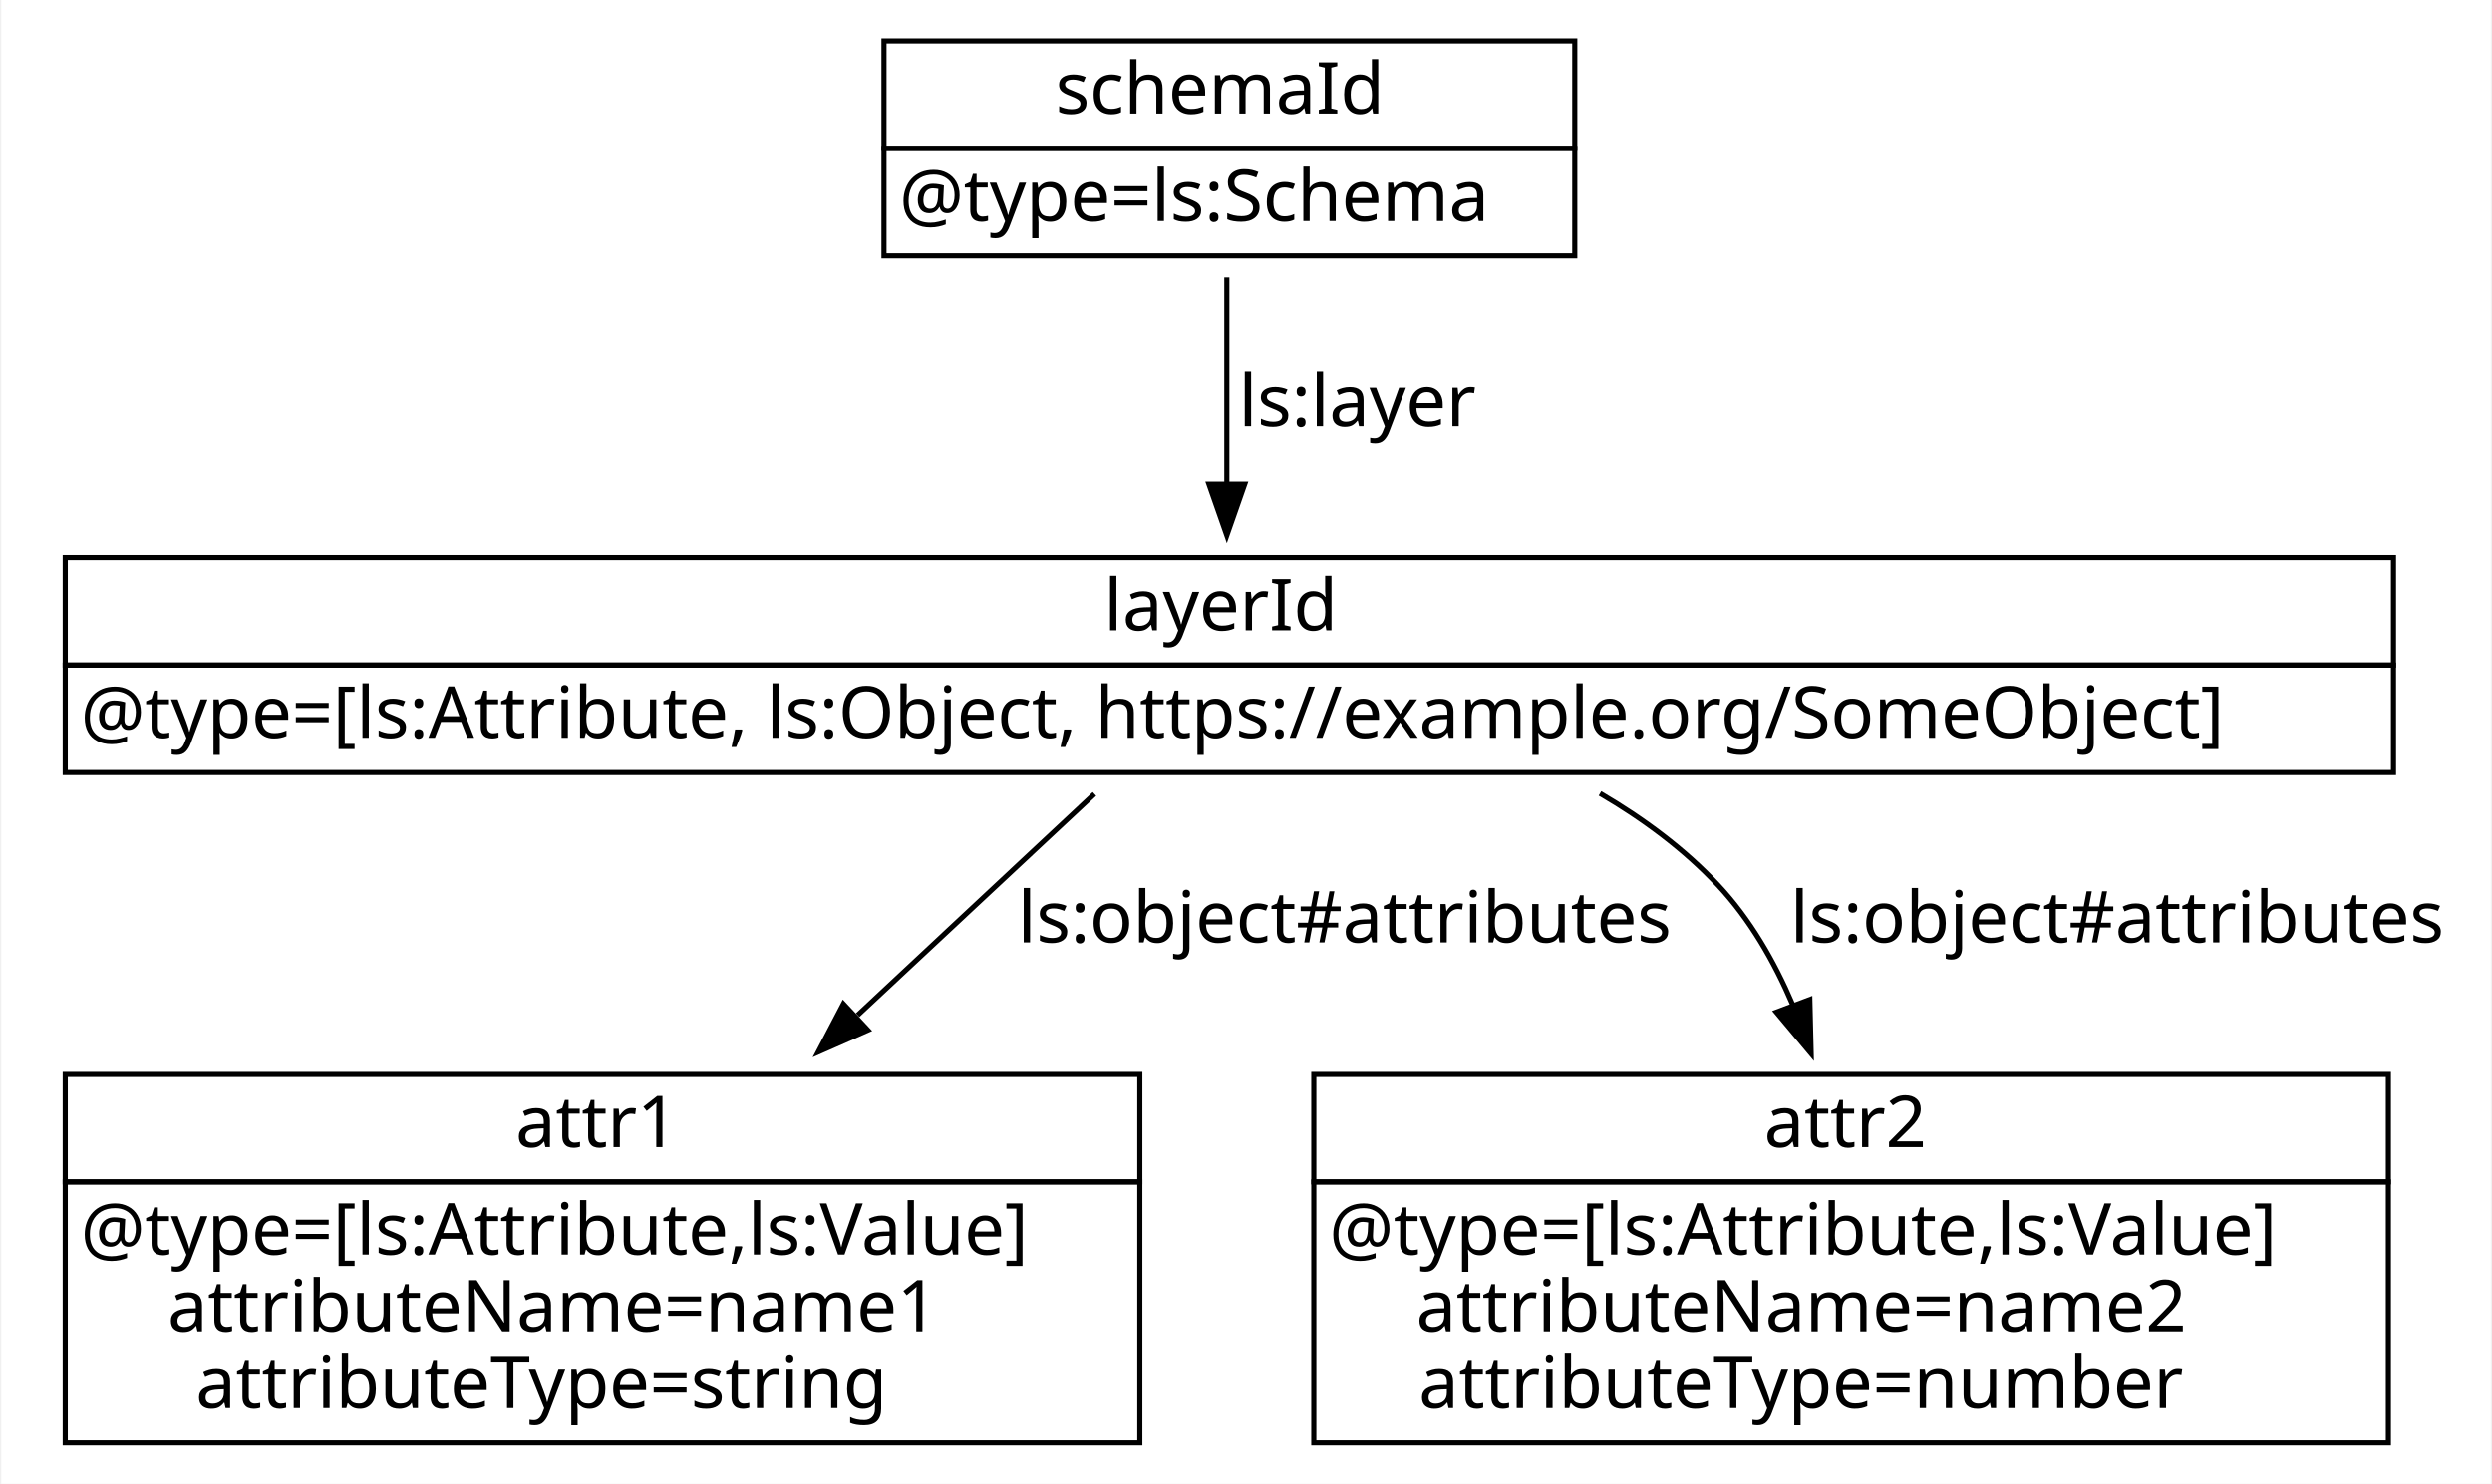
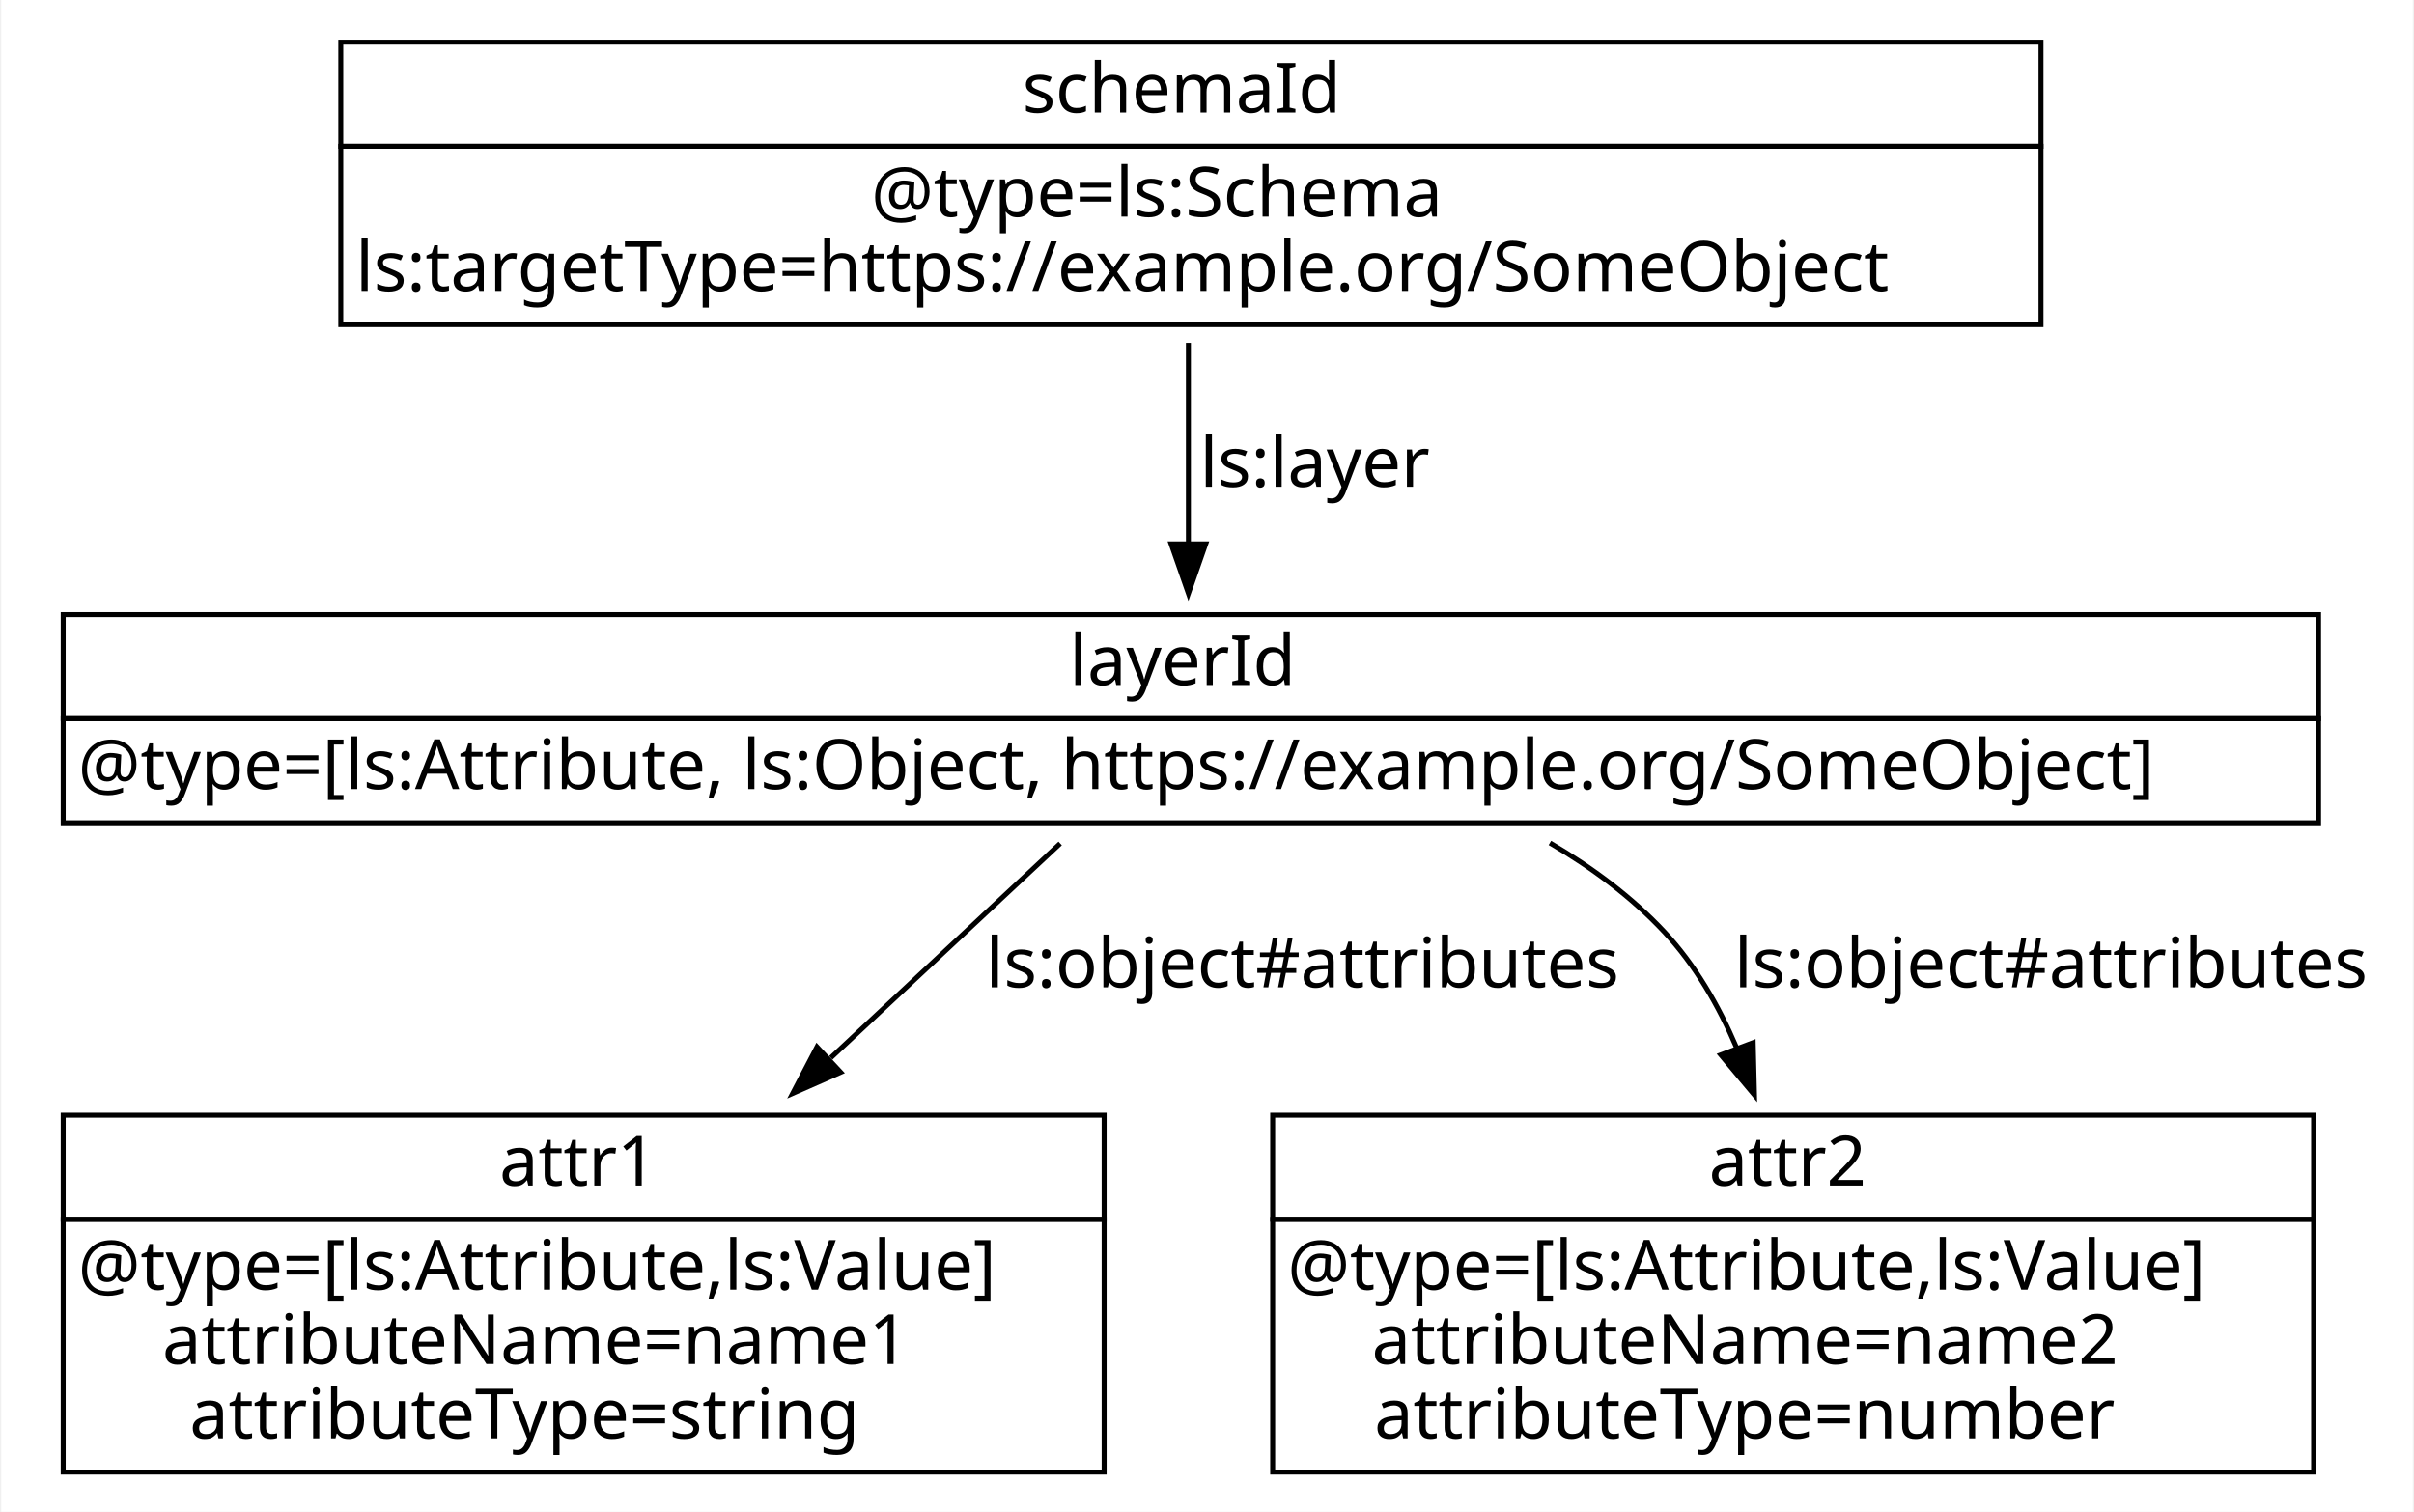
- <svg xmlns="http://www.w3.org/2000/svg" width="487pt" height="290pt" viewBox="0.00 0.00 486.50 290.00">
-   <g id="graph0" class="graph" transform="scale(1 1) rotate(0) translate(4 286)">
-     <polygon fill="white" stroke="transparent" points="-4,4 -4,-286 482.5,-286 482.5,4 -4,4" />
+ <svg xmlns="http://www.w3.org/2000/svg" width="487pt" height="305pt" viewBox="0.00 0.00 486.50 305.00">
+   <g id="graph0" class="graph" transform="scale(1 1) rotate(0) translate(4 301)">
+     <polygon fill="white" stroke="transparent" points="-4,4 -4,-301 482.5,-301 482.5,4 -4,4" />
    <g id="node1" class="node">
-       <polygon fill="none" stroke="black" points="168.5,-257 168.5,-278 303.5,-278 303.5,-257 168.5,-257" />
-       <text text-anchor="start" x="202" y="-263.8" font-family="Times-Roman" font-size="14.00">schemaId</text>
-       <polygon fill="none" stroke="black" points="168.5,-236 168.5,-257 303.5,-257 303.5,-236 168.5,-236" />
-       <text text-anchor="start" x="171.5" y="-242.8" font-family="Times-Roman" font-size="14.00">@type=ls:Schema</text>
+       <polygon fill="none" stroke="black" points="64.5,-271.5 64.5,-292.5 407.5,-292.5 407.5,-271.5 64.5,-271.5" />
+       <text text-anchor="start" x="202" y="-278.3" font-family="Times-Roman" font-size="14.00">schemaId</text>
+       <polygon fill="none" stroke="black" points="64.5,-235.5 64.5,-271.5 407.5,-271.5 407.5,-235.5 64.5,-235.5" />
+       <text text-anchor="start" x="171.5" y="-257.3" font-family="Times-Roman" font-size="14.00">@type=ls:Schema</text>
+       <text text-anchor="start" x="67.5" y="-242.3" font-family="Times-Roman" font-size="14.00">  ls:targetType=https://example.org/SomeObject</text>
    </g>
    <g id="node2" class="node">
      <polygon fill="none" stroke="black" points="8.5,-156 8.5,-177 463.5,-177 463.5,-156 8.5,-156" />
      <text text-anchor="start" x="211.5" y="-162.8" font-family="Times-Roman" font-size="14.00">layerId</text>
      <polygon fill="none" stroke="black" points="8.5,-135 8.5,-156 463.5,-156 463.5,-135 8.5,-135" />
      <text text-anchor="start" x="11.5" y="-141.8" font-family="Times-Roman" font-size="14.00">@type=[ls:Attribute, ls:Object, https://example.org/SomeObject]</text>
    </g>
    <g id="edge1" class="edge">
-       <path fill="none" stroke="black" d="M235.5,-231.78C235.5,-219.68 235.5,-204.81 235.5,-191.54" />
-       <polygon fill="black" stroke="black" points="239,-191.31 235.5,-181.31 232,-191.31 239,-191.31" />
+       <path fill="none" stroke="black" d="M235.5,-231.83C235.5,-219.06 235.5,-204.3 235.5,-191.27" />
+       <polygon fill="black" stroke="black" points="239,-191.27 235.5,-181.27 232,-191.27 239,-191.27" />
      <text text-anchor="middle" x="261" y="-202.8" font-family="Times-Roman" font-size="14.00">ls:layer</text>
    </g>
    <g id="node3" class="node">
      <polygon fill="none" stroke="black" points="8.5,-55 8.5,-76 218.5,-76 218.5,-55 8.5,-55" />
      <text text-anchor="start" x="96.5" y="-61.8" font-family="Times-Roman" font-size="14.00">attr1</text>
      <polygon fill="none" stroke="black" points="8.5,-4 8.5,-55 218.5,-55 218.5,-4 8.5,-4" />
      <text text-anchor="start" x="11.5" y="-40.8" font-family="Times-Roman" font-size="14.00">@type=[ls:Attribute,ls:Value]</text>
      <text text-anchor="start" x="28.5" y="-25.8" font-family="Times-Roman" font-size="14.00">  attributeName=name1</text>
      <text text-anchor="start" x="34" y="-10.8" font-family="Times-Roman" font-size="14.00">  attributeType=string </text>
    </g>
    <g id="edge2" class="edge">
      <path fill="none" stroke="black" d="M209.63,-130.82C196.16,-118.24 179.23,-102.42 163.35,-87.58" />
      <polygon fill="black" stroke="black" points="165.35,-84.66 155.66,-80.39 160.57,-89.78 165.35,-84.66" />
      <text text-anchor="middle" x="258.5" y="-101.8" font-family="Times-Roman" font-size="14.00">ls:object#attributes</text>
    </g>
    <g id="node4" class="node">
      <polygon fill="none" stroke="black" points="252.5,-55 252.5,-76 462.5,-76 462.5,-55 252.5,-55" />
      <text text-anchor="start" x="340.5" y="-61.8" font-family="Times-Roman" font-size="14.00">attr2</text>
      <polygon fill="none" stroke="black" points="252.5,-4 252.5,-55 462.5,-55 462.5,-4 252.5,-4" />
      <text text-anchor="start" x="255.5" y="-40.8" font-family="Times-Roman" font-size="14.00">@type=[ls:Attribute,ls:Value]</text>
      <text text-anchor="start" x="272.5" y="-25.8" font-family="Times-Roman" font-size="14.00">  attributeName=name2</text>
      <text text-anchor="start" x="273" y="-10.8" font-family="Times-Roman" font-size="14.00">  attributeType=number</text>
    </g>
    <g id="edge3" class="edge">
      <path fill="none" stroke="black" d="M308.43,-130.93C316.93,-125.96 324.91,-120.04 331.5,-113 337.7,-106.37 342.45,-98.16 346.07,-89.67" />
      <polygon fill="black" stroke="black" points="349.44,-90.64 349.7,-80.05 342.9,-88.17 349.44,-90.64" />
      <text text-anchor="middle" x="409.5" y="-101.8" font-family="Times-Roman" font-size="14.00">ls:object#attributes</text>
    </g>
  </g>
</svg>
